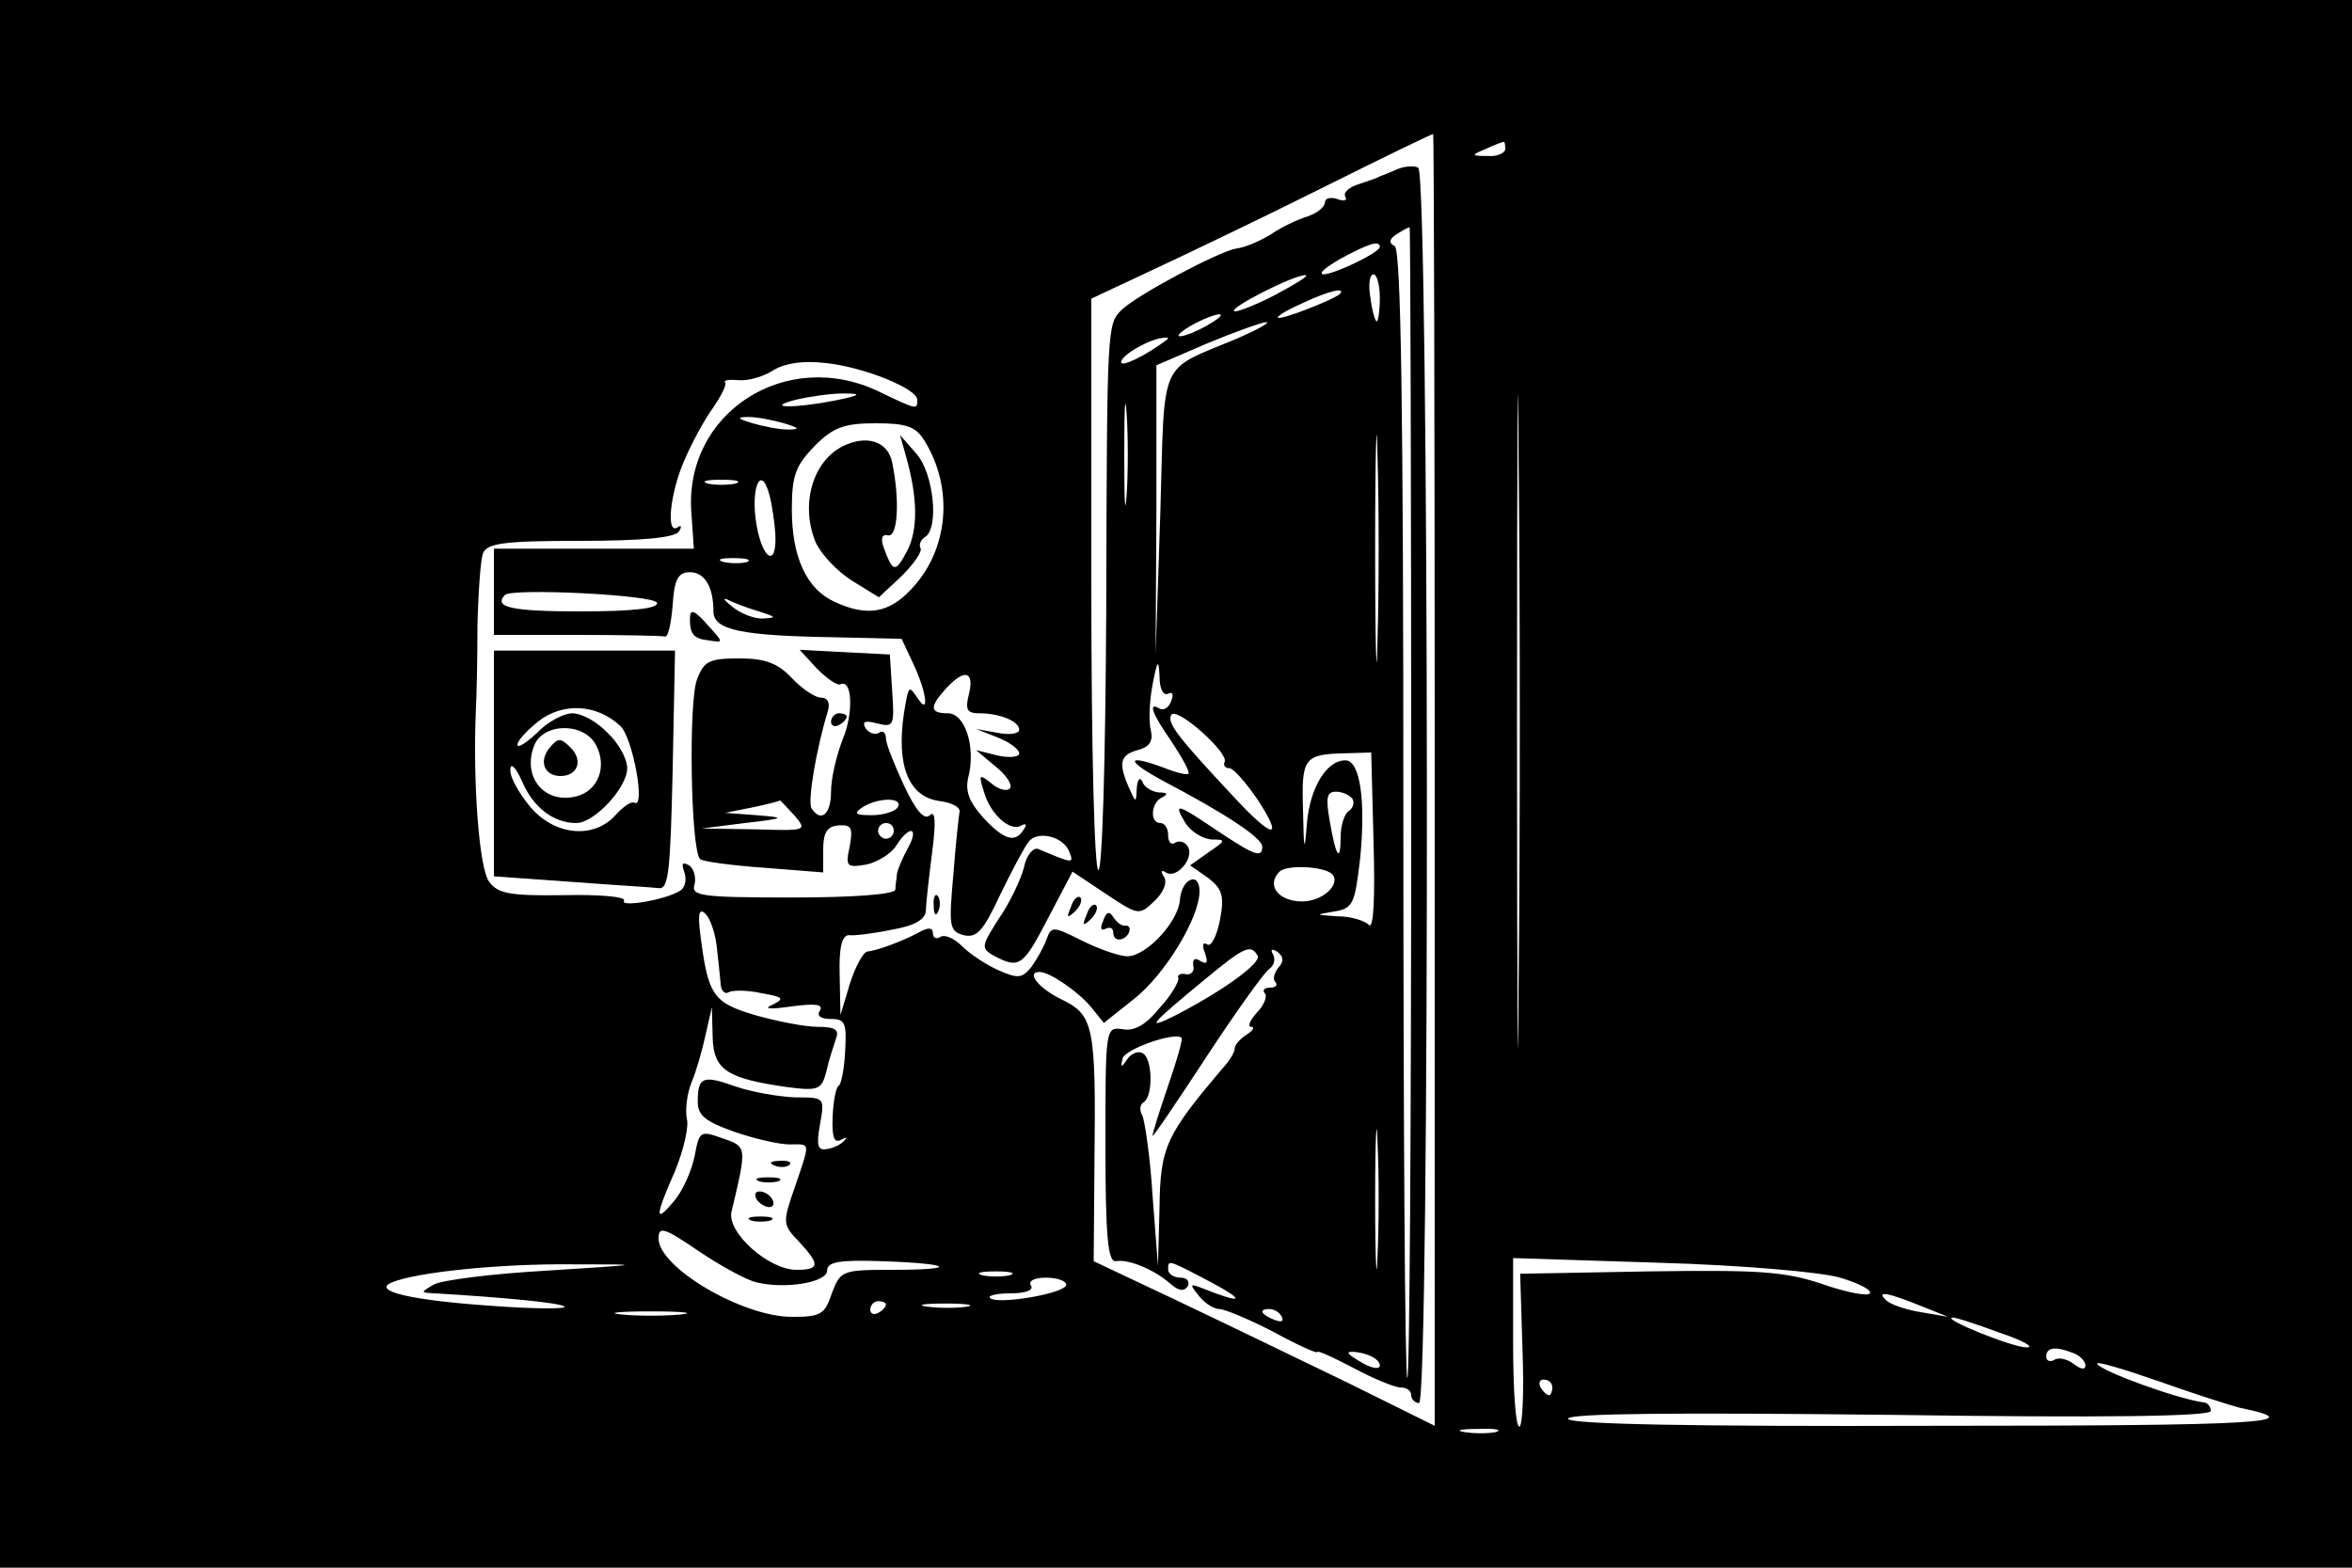
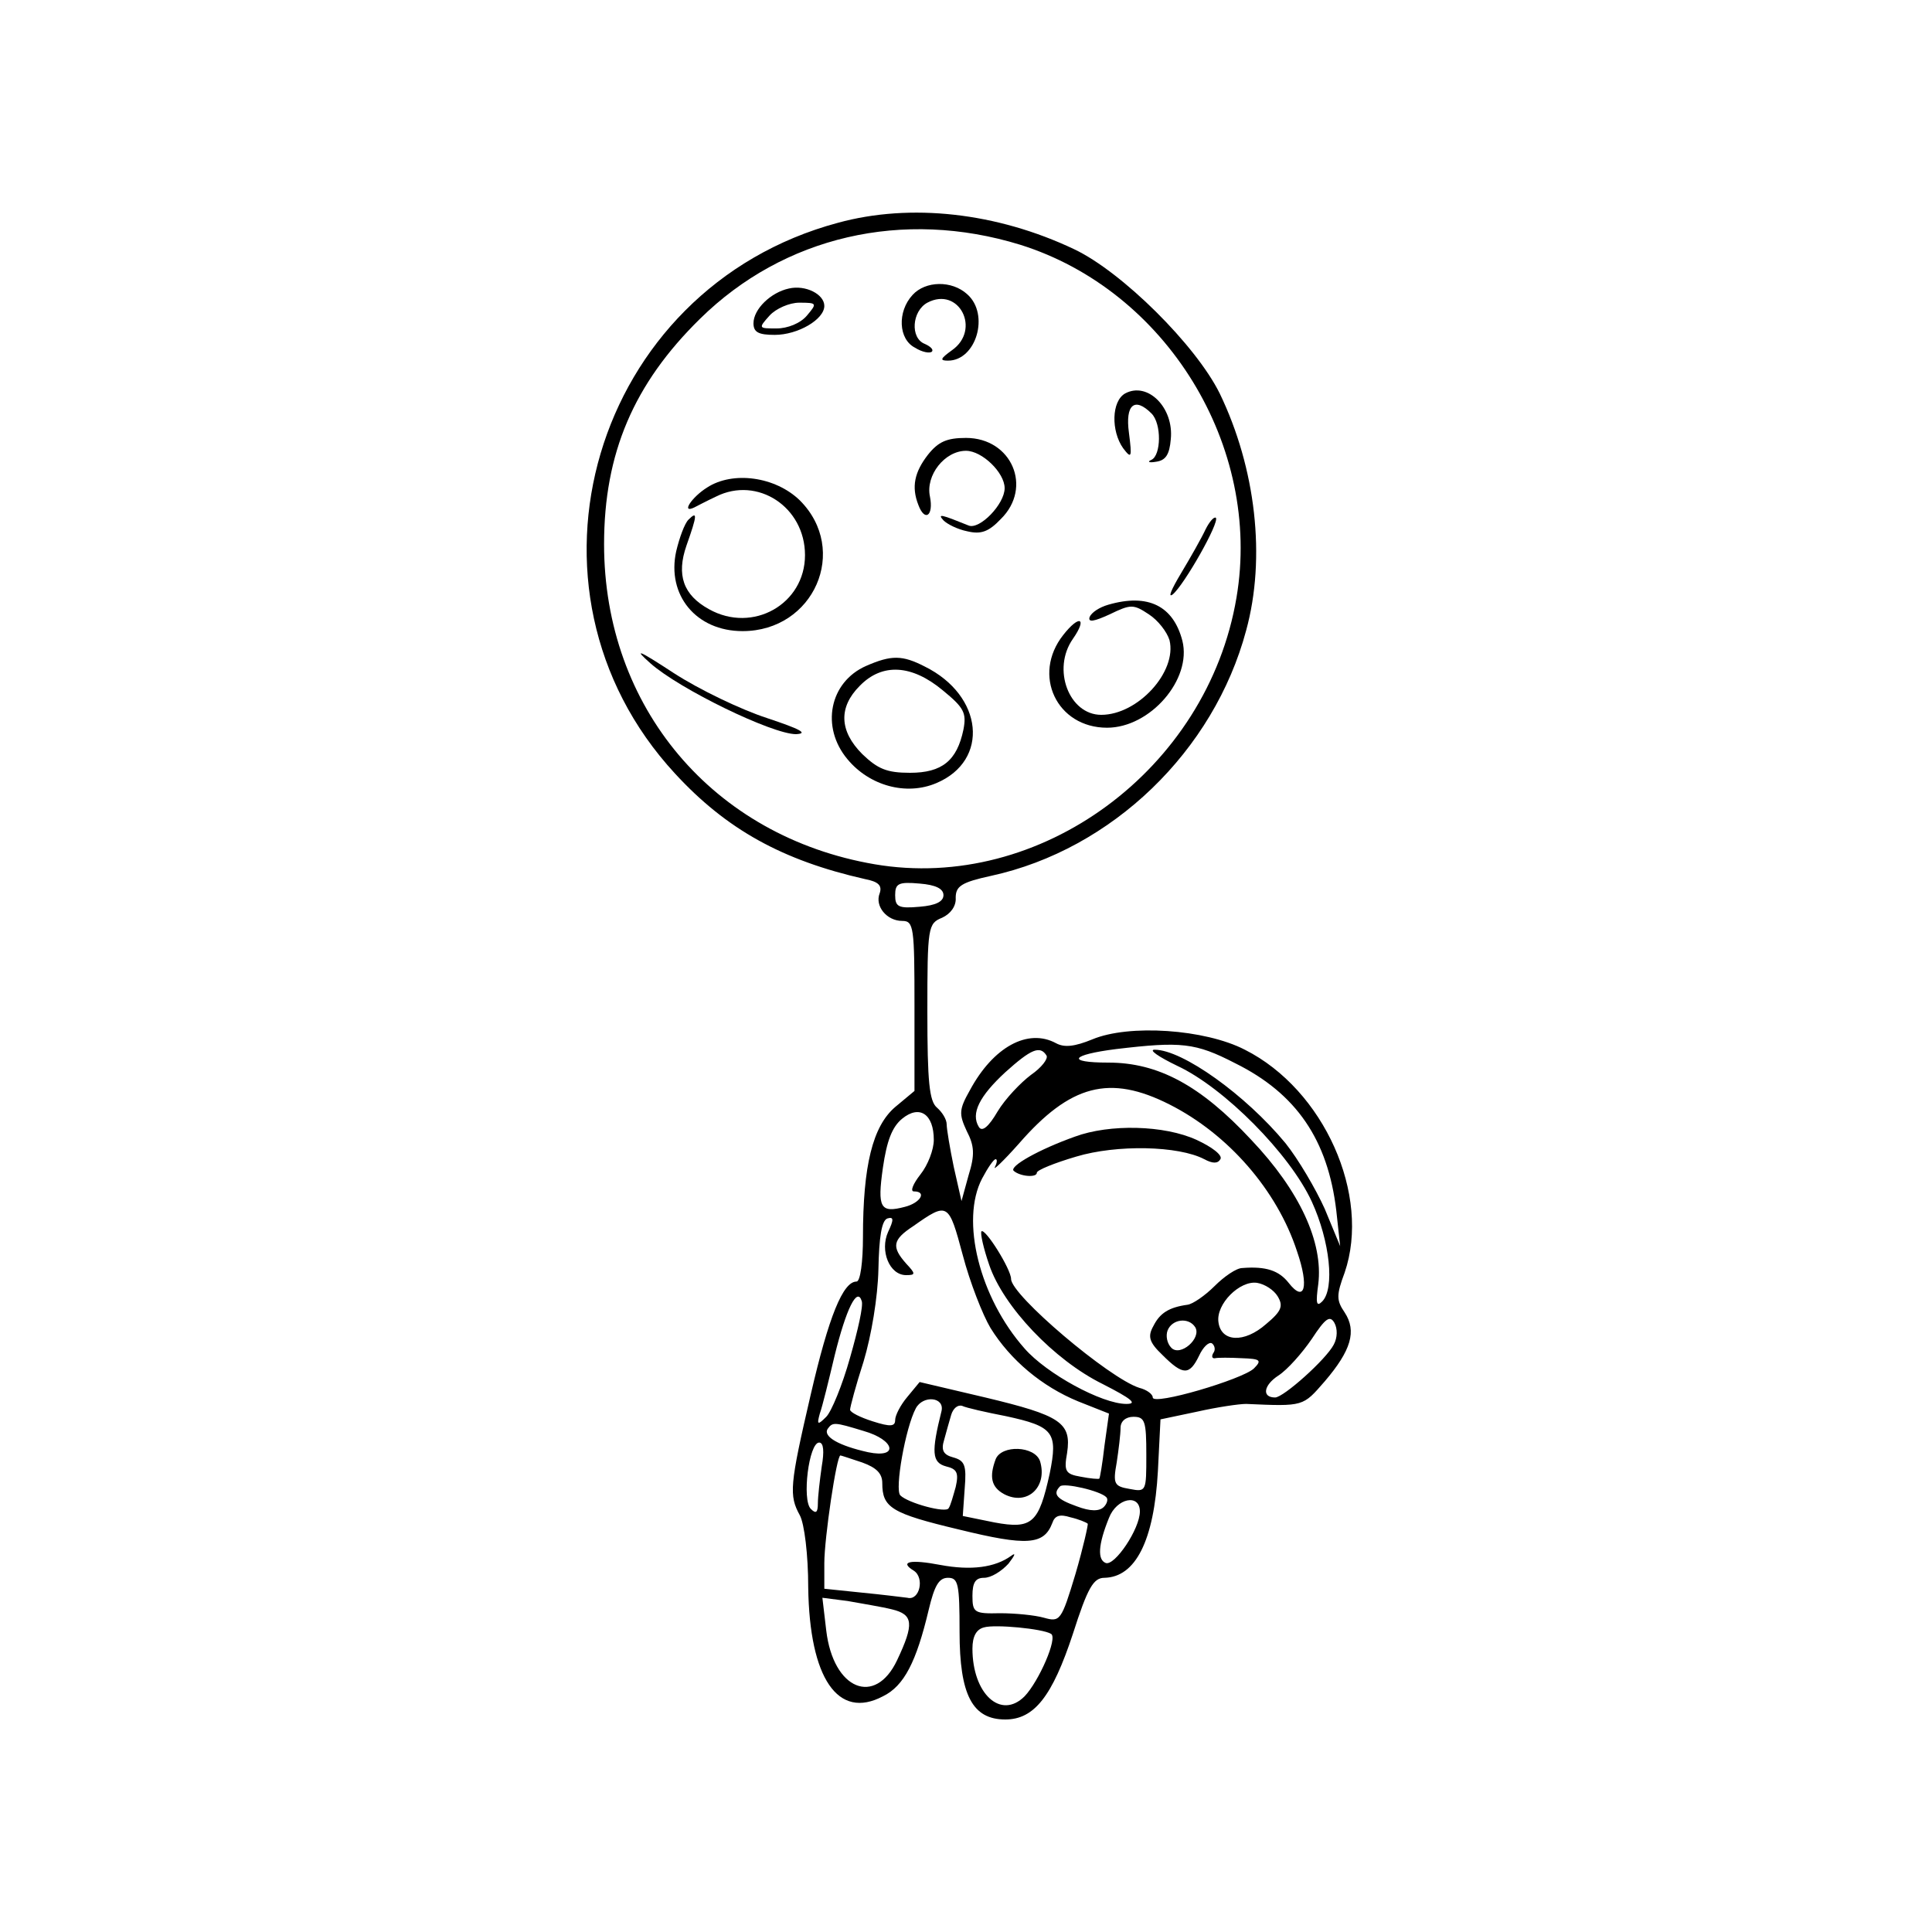
- <svg xmlns="http://www.w3.org/2000/svg" version="1.0" width="300pt" height="200pt" viewBox="0 0 300 200" preserveAspectRatio="xMidYMid meet">
-   <g transform="translate(0,200) scale(0.1,-0.1)" fill="#000000" stroke="none">
-     <path d="M0 1000 l0 -1000 1500 0 1500 0 0 1000 0 1000 -1500 0 -1500 0 0 -1000z m1830 6 l0 -825 -107 53 c-60 29 -157 76 -218 105 l-110 52 1 127 c2 174 -1 187 -42 207 -29 14 -46 35 -28 35 13 0 49 -25 65 -44 l17 -21 39 31 c39 31 83 103 83 137 0 26 -23 16 -25 -11 -2 -28 -43 -72 -67 -72 -10 0 -36 9 -58 20 -36 18 -39 19 -45 2 -3 -9 -12 -25 -19 -35 -12 -15 -17 -16 -42 -5 -16 7 -37 21 -47 31 -10 10 -22 15 -27 12 -6 -4 -10 -1 -10 4 0 8 -6 8 -17 2 -22 -12 -55 -24 -67 -25 -5 -1 -15 -19 -22 -41 l-12 -40 -1 51 c-1 36 3 51 12 51 6 -1 31 2 55 7 29 5 42 13 43 24 0 10 4 43 8 75 5 38 4 54 -3 47 -7 -7 -18 6 -33 38 -12 26 -23 53 -23 60 0 7 -4 11 -9 7 -5 -3 -13 0 -17 6 -5 9 0 10 15 6 21 -5 22 -3 19 41 l-3 47 -58 3 -57 3 22 -24 c13 -13 26 -22 30 -20 15 7 17 -36 3 -70 -8 -20 -15 -50 -15 -67 0 -29 -13 -40 -25 -21 -5 9 6 75 21 124 3 10 0 17 -9 17 -7 0 -24 11 -37 25 -18 19 -34 25 -67 25 -38 0 -45 -3 -54 -27 -11 -28 -8 -218 4 -229 3 -3 39 -8 81 -11 l76 -6 0 29 c0 22 5 30 20 31 16 1 18 -3 14 -26 -6 -27 -4 -28 21 -24 14 3 32 14 38 24 17 27 30 24 15 -3 -7 -13 -13 -27 -14 -33 0 -5 -2 -14 -2 -20 -1 -6 -53 -10 -132 -10 -117 0 -129 2 -124 17 2 9 -1 20 -7 24 -9 5 -10 2 -6 -9 3 -9 1 -19 -5 -23 -18 -12 -78 -22 -72 -13 3 5 -32 8 -77 7 -69 -1 -84 2 -95 17 -13 17 -21 127 -17 220 1 17 2 65 2 107 1 42 4 84 7 92 5 13 27 16 124 16 79 0 121 4 126 12 4 6 3 9 -2 5 -15 -9 -9 45 9 86 9 21 25 51 36 66 11 16 18 30 16 33 -3 3 5 4 18 3 12 -1 32 5 44 13 15 9 38 12 65 9 50 -5 118 -33 118 -47 0 -13 0 -13 -48 10 -119 58 -251 -27 -240 -156 l3 -44 -127 0 -128 0 0 -55 0 -55 105 0 c58 0 108 -1 113 -2 4 -2 8 16 10 40 2 33 7 42 22 42 19 0 30 -19 30 -50 0 -24 36 -31 154 -33 l86 -2 15 -32 c17 -36 21 -68 5 -43 -11 16 -11 16 -17 -20 -10 -67 6 -107 46 -112 14 -2 25 -7 25 -13 -1 -5 -5 -42 -8 -81 -6 -66 -5 -72 13 -77 17 -4 25 5 47 52 15 31 31 61 36 67 11 15 45 7 52 -13 6 -15 5 -15 -40 4 -6 2 -15 -8 -18 -24 -4 -15 -18 -45 -32 -65 -23 -36 -23 -38 -5 -48 31 -16 36 -13 68 49 l31 59 42 -28 c42 -28 43 -28 62 -10 12 11 17 24 13 31 -5 7 -4 10 2 6 14 -9 37 19 28 33 -3 6 -11 8 -16 5 -5 -4 -9 1 -9 9 0 9 -4 16 -10 16 -14 0 -12 27 3 33 7 4 6 6 -5 6 -9 1 -19 7 -21 14 -3 6 -6 3 -7 -8 -1 -20 -1 -20 -10 0 -14 32 -11 42 11 48 15 4 20 11 17 25 -3 10 -2 37 2 58 6 32 8 34 9 11 0 -16 5 -25 11 -22 6 3 7 -1 4 -9 -3 -9 -10 -13 -15 -10 -15 9 -10 -6 16 -43 13 -20 23 -38 21 -40 -2 -2 -15 1 -30 7 -51 19 -51 10 -1 -17 78 -41 125 -72 125 -83 0 -15 -9 -12 -57 20 -52 35 -57 37 -41 10 7 -11 22 -20 33 -21 19 0 19 -1 -3 -16 l-24 -17 23 -16 c18 -14 21 -23 15 -54 -4 -20 -11 -34 -16 -31 -6 4 -7 -1 -3 -11 4 -12 3 -15 -6 -10 -7 5 -10 2 -9 -6 2 -7 -3 -12 -9 -11 -7 2 -12 -1 -10 -5 1 -4 -9 -22 -24 -38 -17 -21 -32 -30 -47 -27 -22 3 -22 2 -22 -148 0 -114 3 -149 13 -148 16 3 48 -10 69 -28 11 -10 18 -11 23 -4 3 6 -1 11 -9 11 -9 0 -16 5 -16 10 0 13 -2 14 55 -16 45 -24 40 -28 -10 -8 -18 7 -18 6 -6 -9 7 -9 19 -17 26 -17 7 0 38 -13 69 -29 31 -17 56 -28 56 -26 0 3 21 -7 46 -20 26 -14 53 -25 60 -25 8 0 14 -4 14 -10 0 -5 5 -10 10 -10 14 0 13 1567 -1 1576 -5 3 -18 2 -27 -2 -9 -4 -19 -8 -22 -9 -3 -2 -15 -6 -27 -10 -13 -4 -20 -11 -17 -16 3 -5 -2 -6 -10 -3 -9 3 -16 1 -16 -4 0 -6 -10 -14 -22 -18 -13 -4 -34 -14 -47 -23 -13 -8 -33 -17 -44 -18 -23 -4 -126 -59 -146 -78 -19 -19 -19 -17 -20 -387 -1 -190 -5 -328 -10 -328 -5 0 -9 152 -9 364 l0 365 81 38 c45 21 143 68 217 105 74 37 136 67 138 67 1 1 2 -370 2 -823z m90 804 c0 -5 -10 -10 -22 -9 -22 0 -22 1 -3 9 11 5 21 9 23 9 1 1 2 -3 2 -9z m17 -1068 c-1 -185 -2 -33 -2 338 0 371 1 523 2 337 2 -185 2 -489 0 -675z m-137 231 c0 -405 -2 -734 -5 -731 -3 3 -5 327 -5 721 0 516 -3 718 -11 723 -8 4 -7 9 2 15 8 5 15 9 17 9 1 0 2 -331 2 -737z m-40 712 c0 -7 -58 -35 -72 -35 -7 1 3 9 22 20 35 19 50 24 50 15z m-133 -61 c-27 -14 -51 -23 -53 -21 -5 5 76 46 91 46 6 0 -12 -11 -38 -25z m133 -4 c0 -16 -2 -30 -4 -30 -2 0 -6 14 -8 30 -3 17 -1 30 4 30 4 0 8 -13 8 -30z m-51 5 c-9 -8 -79 -35 -79 -30 0 3 15 11 33 19 32 15 54 20 46 11z m-169 -40 c-14 -8 -29 -14 -35 -14 -5 0 1 6 15 14 14 8 30 14 35 14 6 0 -1 -6 -15 -14z m40 -16 c-104 -44 -94 -21 -100 -224 l-6 -180 1 185 0 184 65 28 c36 15 70 27 75 27 6 0 -10 -9 -35 -20z m-91 -2 c-28 -21 -59 -36 -59 -29 0 9 37 30 54 31 5 1 7 0 5 -2z m268 -384 c-1 -65 -3 -12 -3 117 0 129 2 182 3 118 2 -65 2 -171 0 -235z m-320 185 c-2 -29 -3 -6 -3 52 0 58 1 81 3 53 2 -29 2 -77 0 -105z m-372 121 c-51 -10 -92 -10 -50 1 17 4 44 8 60 8 25 0 24 -2 -10 -9z m-65 -29 c20 -6 21 -8 5 -8 -11 0 -31 4 -45 8 -20 6 -21 8 -5 8 11 0 31 -4 45 -8z m179 -22 c38 -61 31 -140 -17 -190 -28 -30 -56 -35 -97 -16 -36 16 -55 57 -55 118 0 44 5 56 29 81 24 24 38 29 78 29 39 0 51 -4 62 -22z m-241 -55 c-10 -2 -26 -2 -35 0 -10 3 -2 5 17 5 19 0 27 -2 18 -5z m51 -65 c2 -42 -16 -33 -24 12 -8 46 5 79 16 40 4 -14 7 -37 8 -52z m-36 -35 c-7 -2 -21 -2 -30 0 -10 3 -4 5 12 5 17 0 24 -2 18 -5z m-115 -52 c2 -7 -29 -11 -97 -11 -88 0 -112 5 -97 21 10 9 191 0 194 -10z m130 -11 c22 -7 23 -8 6 -9 -11 -1 -29 6 -40 15 -10 8 -13 12 -6 9 8 -4 26 -11 40 -15z m268 -105 c-5 -20 -3 -25 13 -25 26 0 51 -10 51 -21 0 -5 -12 -7 -27 -4 l-28 5 28 -11 c15 -6 27 -15 27 -20 0 -5 -12 -6 -27 -3 l-28 7 25 -21 c14 -11 22 -24 18 -28 -4 -4 -15 -1 -24 7 -15 12 -16 11 -9 -11 8 -29 34 -52 48 -43 6 3 7 1 3 -5 -11 -18 -25 -14 -52 15 -18 20 -23 34 -19 51 10 39 -4 82 -26 82 -23 0 -24 8 -2 32 23 25 36 22 29 -7z m326 -87 c-2 -5 1 -8 6 -8 5 0 21 -18 36 -40 34 -52 20 -51 -30 3 -72 77 -86 95 -80 105 7 11 74 -49 68 -60z m190 -103 c2 -72 0 -111 -6 -105 -6 6 -24 11 -40 11 -29 2 -29 2 -5 6 25 4 27 9 34 69 7 72 0 124 -19 124 -24 0 -45 -35 -49 -80 -3 -39 -4 -37 -5 17 -2 66 1 71 55 72 l32 1 3 -115z m-27 56 c3 -5 1 -12 -5 -16 -5 -3 -10 -18 -10 -32 0 -35 -6 -27 -14 20 -5 29 -4 37 8 37 8 0 17 -4 21 -9z m-712 -21 c17 -20 16 -20 -51 -18 l-67 1 55 7 c52 6 53 7 15 10 l-40 3 35 7 c19 4 35 8 35 9 0 0 8 -8 18 -19z m132 10 c-3 -5 -18 -10 -33 -10 -21 0 -24 2 -12 10 20 13 53 13 45 0z m-5 -30 c0 -5 -4 -10 -10 -10 -5 0 -10 5 -10 10 0 6 5 10 10 10 6 0 10 -4 10 -10z m559 -55 c12 -13 -12 -35 -38 -35 -31 0 -46 21 -29 38 9 9 56 7 67 -3z m-785 -91 c2 -16 4 -37 5 -47 0 -10 5 -16 10 -13 5 3 24 3 42 -1 29 -5 30 -7 14 -15 -12 -5 -3 -6 24 -2 31 4 41 3 37 -5 -5 -7 1 -11 14 -11 18 0 20 -5 18 -41 -1 -22 -5 -42 -8 -44 -4 -2 -7 -20 -8 -40 -1 -26 2 -34 11 -29 7 4 8 3 4 -1 -4 -5 -14 -10 -23 -11 -11 -2 -13 5 -8 32 6 34 6 34 -32 34 -22 1 -56 7 -76 14 -42 15 -48 12 -48 -20 0 -17 10 -25 47 -38 26 -9 57 -16 70 -16 27 0 27 5 7 -54 -16 -46 -16 -48 5 -70 27 -29 27 -36 -3 -36 -36 0 -89 48 -83 74 20 84 20 83 -12 94 -28 10 -29 9 -35 -23 -4 -19 -15 -44 -26 -57 -25 -30 -25 -21 1 38 11 27 18 57 15 67 -2 11 0 31 6 46 6 14 14 42 18 61 l8 35 1 -38 c1 -42 18 -53 96 -64 39 -5 43 -3 49 20 3 14 9 32 12 41 5 12 0 16 -23 16 -16 0 -52 7 -80 15 -54 16 -60 25 -70 105 -3 25 -1 32 7 24 6 -6 12 -24 14 -40z m690 -13 c6 -9 -44 -45 -104 -76 -40 -20 -34 -13 35 44 52 43 60 47 69 32z m27 -15 c-6 -7 -8 -16 -4 -19 3 -4 0 -7 -7 -7 -7 0 -10 -3 -7 -7 4 -3 0 -15 -10 -25 -9 -10 -12 -18 -7 -18 5 0 2 -5 -6 -10 -8 -5 -15 -13 -15 -17 0 -5 -6 -15 -13 -23 -75 -88 -82 -103 -83 -180 l-2 -75 -7 91 c-3 49 -10 95 -13 101 -4 7 -3 14 2 17 12 8 11 55 -1 62 -6 4 -15 0 -20 -7 -8 -12 -9 -11 -6 1 4 12 67 34 75 26 2 -2 -6 -29 -17 -61 -11 -32 -20 -61 -20 -64 0 -3 31 43 69 101 38 58 74 108 80 112 6 4 8 12 5 18 -4 7 -2 8 5 4 8 -6 9 -12 2 -20z m126 -368 c-1 -40 -3 -8 -3 72 0 80 2 112 3 73 2 -40 2 -106 0 -145z m-792 -34 c37 -9 90 0 90 15 0 11 15 14 70 12 90 -3 99 -11 13 -11 -64 0 -66 -1 -77 -30 -9 -27 -14 -30 -51 -30 -63 0 -170 63 -170 100 0 16 7 14 51 -16 28 -19 61 -37 74 -40z m1382 6 c24 -7 41 -16 38 -20 -2 -4 -30 1 -61 12 -48 16 -80 18 -221 16 l-164 -3 3 -98 c2 -53 0 -97 -4 -97 -5 0 -8 48 -8 108 l0 107 187 -6 c105 -3 207 -12 230 -19z m-1649 9 c-70 -4 -135 -12 -145 -18 -17 -10 -17 -10 2 -11 84 -5 161 -12 165 -17 3 -3 -39 -3 -92 1 -103 7 -155 19 -128 30 31 13 138 24 230 23 94 0 93 0 -32 -8z m590 -6 c-10 -2 -26 -2 -35 0 -10 3 -2 5 17 5 19 0 27 -2 18 -5z m72 -12 c0 -11 -88 -26 -97 -17 -4 3 8 6 26 6 19 0 30 4 26 10 -4 6 5 10 19 10 14 0 26 -4 26 -9z m1090 -27 l35 -14 -35 6 c-19 3 -39 10 -44 15 -14 13 2 10 44 -7z m-1320 2 c0 -3 -4 -8 -10 -11 -5 -3 -10 -1 -10 4 0 6 5 11 10 11 6 0 10 -2 10 -4z m103 -3 c-13 -2 -35 -2 -50 0 -16 2 -5 4 22 4 28 0 40 -2 28 -4z m-365 -10 c-21 -2 -55 -2 -75 0 -21 2 -4 4 37 4 41 0 58 -2 38 -4z m767 -3 c3 -6 -1 -7 -9 -4 -18 7 -21 14 -7 14 6 0 13 -4 16 -10z m915 -20 c30 -10 46 -19 35 -19 -18 0 -107 36 -95 38 3 1 30 -8 60 -19z m-790 -42 c0 -5 -9 -4 -20 2 -11 6 -20 12 -20 14 0 2 9 2 20 -1 11 -3 20 -9 20 -15z m884 16 c9 -3 16 -11 16 -16 0 -6 -6 -5 -15 2 -8 6 -19 9 -25 5 -5 -3 -10 -1 -10 4 0 12 11 14 34 5z m213 -70 c92 -19 32 -23 -394 -23 -303 -1 -463 2 -463 9 0 7 140 8 410 5 276 -4 410 -2 410 5 0 5 -4 11 -10 11 -31 4 -129 39 -135 49 -2 4 32 -6 78 -22 45 -16 92 -31 104 -34z m-877 26 c0 -5 -2 -10 -4 -10 -3 0 -8 5 -11 10 -3 6 -1 10 4 10 6 0 11 -4 11 -10z m-72 -57 c-10 -2 -28 -2 -40 0 -13 2 -5 4 17 4 22 1 32 -1 23 -4z" />
-     <path d="M880 1210 c0 -19 5 -25 24 -27 19 -3 19 -3 1 17 -20 23 -25 24 -25 10z" />
-     <path d="M630 1026 l0 -144 98 -7 c53 -4 104 -7 112 -8 13 -2 15 22 18 151 l3 152 -116 0 -115 0 0 -144z m161 48 c16 -14 33 -107 18 -98 -4 2 -14 -5 -24 -16 -28 -31 -78 -26 -109 11 -14 17 -26 38 -25 47 0 10 7 3 15 -15 14 -33 40 -53 69 -53 23 0 65 45 65 70 0 12 -11 32 -25 45 -13 14 -33 25 -45 25 -11 0 -32 -11 -45 -25 -14 -13 -25 -20 -25 -15 0 5 12 18 27 30 31 24 74 22 104 -6z m-31 -24 c15 -28 3 -59 -25 -66 -40 -10 -69 24 -54 64 11 30 63 31 79 2z" />
-     <path d="M701 1046 c-14 -17 -7 -36 14 -36 22 0 29 20 13 36 -13 13 -16 13 -27 0z" />
-     <path d="M1060 1079 c0 -5 5 -7 10 -4 6 3 10 8 10 11 0 2 -4 4 -10 4 -5 0 -10 -5 -10 -11z" />
-     <path d="M1191 844 c0 -11 3 -14 6 -6 3 7 2 16 -1 19 -3 4 -6 -2 -5 -13z" />
-     <path d="M1366 843 c-6 -14 -5 -15 5 -6 7 7 10 15 7 18 -3 3 -9 -2 -12 -12z" />
-     <path d="M1386 833 c-6 -14 -5 -15 5 -6 7 7 10 15 7 18 -3 3 -9 -2 -12 -12z" />
-     <path d="M1407 825 c-4 -9 -3 -13 3 -10 6 3 10 1 10 -5 0 -7 5 -10 11 -8 11 4 14 19 3 17 -4 0 -10 5 -14 11 -5 8 -9 7 -13 -5z" />
-     <path d="M1080 1433 c-42 -17 -60 -74 -40 -124 7 -16 28 -38 47 -50 l34 -21 29 27 c16 16 27 32 24 36 -2 4 0 10 6 14 18 11 11 81 -11 106 l-21 24 7 -25 c16 -55 16 -96 2 -123 -15 -28 -18 -28 -30 5 -4 11 -2 17 6 15 12 -2 15 44 5 93 -5 25 -29 35 -58 23z" />
-     <path d="M988 513 c7 -3 16 -2 19 1 4 3 -2 6 -13 5 -11 0 -14 -3 -6 -6z" />
-     <path d="M968 493 c6 -2 18 -2 25 0 6 3 1 5 -13 5 -14 0 -19 -2 -12 -5z" />
-     <path d="M965 470 c3 -5 11 -10 16 -10 6 0 7 5 4 10 -3 6 -11 10 -16 10 -6 0 -7 -4 -4 -10z" />
-     <path d="M958 443 c6 -2 18 -2 25 0 6 3 1 5 -13 5 -14 0 -19 -2 -12 -5z" />
+ <svg xmlns="http://www.w3.org/2000/svg" version="1.0" width="300pt" height="300pt" viewBox="0 0 300 300" preserveAspectRatio="xMidYMid meet">
+   <g transform="translate(0,300) scale(0.1,-0.1)" fill="#000000" stroke="none">
+     <path d="M1301 2654 c-380 -102 -518 -568 -253 -855 80 -87 167 -135 295 -164 21 -4 27 -10 23 -22 -8 -20 11 -43 35 -43 18 0 19 -10 19 -132 l0 -132 -30 -25 c-35 -30 -50 -91 -50 -202 0 -38 -4 -69 -10 -69 -21 0 -43 -54 -71 -175 -33 -142 -34 -157 -17 -188 7 -13 13 -61 13 -112 2 -141 46 -206 116 -169 33 16 52 54 71 134 9 38 16 50 30 50 16 0 18 -9 18 -84 0 -98 20 -136 71 -136 45 0 73 36 105 133 23 72 32 87 49 87 48 1 77 57 83 166 l4 80 57 12 c31 7 65 12 76 12 90 -4 88 -4 122 35 41 48 50 78 31 107 -13 19 -13 27 0 62 41 120 -32 284 -155 346 -62 32 -180 40 -237 16 -27 -11 -43 -13 -56 -6 -44 24 -98 -6 -134 -73 -17 -30 -17 -37 -5 -63 12 -23 13 -37 3 -69 l-11 -40 -12 53 c-6 29 -11 59 -11 66 0 8 -7 19 -15 26 -12 10 -15 40 -15 149 0 132 1 137 23 146 13 6 22 18 21 31 0 18 9 24 55 34 188 41 346 194 396 381 31 113 15 252 -41 368 -37 75 -152 189 -226 224 -120 57 -254 72 -367 41z m283 -34 c227 -71 376 -313 336 -548 -45 -267 -305 -458 -562 -414 -251 43 -420 244 -420 497 0 141 46 249 149 350 130 128 315 171 497 115z m-119 -1010 c0 -10 -12 -16 -37 -18 -33 -3 -38 0 -38 18 0 18 5 21 38 18 25 -2 37 -8 37 -18z m453 -261 c95 -47 144 -119 157 -229 l6 -55 -24 58 c-14 31 -41 77 -61 102 -62 75 -160 145 -203 145 -10 0 6 -11 35 -25 73 -34 175 -137 209 -211 28 -61 36 -135 16 -155 -9 -9 -10 -2 -6 27 8 65 -29 145 -104 224 -79 85 -145 120 -222 120 -66 0 -59 12 12 21 101 12 123 10 185 -22z m-293 12 c3 -5 -8 -19 -24 -30 -16 -12 -40 -37 -52 -57 -14 -24 -24 -32 -29 -24 -13 21 1 48 41 85 40 36 54 42 64 26z m191 -76 c91 -46 167 -133 198 -228 19 -55 12 -81 -13 -49 -15 19 -35 26 -72 23 -9 0 -28 -13 -43 -28 -15 -15 -34 -28 -42 -29 -29 -4 -43 -13 -53 -33 -9 -16 -7 -25 14 -45 32 -32 42 -32 57 -1 6 13 15 22 20 19 4 -3 6 -10 2 -15 -3 -5 -2 -9 3 -8 4 1 23 1 41 0 29 -1 32 -3 19 -16 -18 -17 -157 -58 -157 -45 0 5 -9 12 -21 15 -47 15 -199 144 -199 169 0 15 -40 79 -46 74 -2 -3 3 -26 12 -52 22 -65 101 -148 176 -185 45 -23 55 -31 37 -31 -38 0 -124 47 -158 86 -70 79 -100 199 -66 264 9 17 18 30 21 30 3 0 2 -6 -1 -12 -4 -7 13 9 37 36 80 92 141 108 234 61z m-366 -55 c0 -15 -9 -39 -21 -54 -11 -14 -16 -26 -10 -26 21 0 10 -18 -14 -24 -38 -10 -43 -2 -34 61 6 41 14 63 30 76 27 22 49 7 49 -33z m88 -292 c31 -50 80 -91 136 -114 l48 -19 -7 -50 c-3 -27 -7 -50 -8 -51 -1 -1 -14 0 -29 3 -24 4 -26 9 -21 37 7 47 -10 58 -127 86 l-102 24 -19 -23 c-11 -13 -19 -29 -19 -36 0 -10 -7 -11 -35 -2 -19 6 -35 14 -35 18 0 4 9 38 21 75 12 40 22 99 23 143 1 50 5 76 14 79 10 3 10 -2 1 -21 -13 -29 2 -67 28 -67 15 0 15 2 0 18 -23 26 -21 37 11 58 54 38 55 37 77 -45 11 -42 31 -93 43 -113z m446 49 c9 -15 6 -23 -18 -43 -34 -30 -70 -28 -74 3 -4 28 33 65 60 61 12 -2 26 -11 32 -21z m-664 -95 c-12 -43 -29 -84 -37 -92 -13 -13 -15 -13 -10 5 4 11 14 52 23 90 18 73 35 107 42 85 3 -7 -6 -46 -18 -88z m751 20 c-12 -23 -78 -82 -91 -82 -21 0 -18 19 5 34 14 9 37 35 52 57 21 32 28 37 35 25 5 -9 5 -23 -1 -34z m-215 27 c10 -17 -23 -46 -37 -32 -7 7 -9 19 -6 27 7 18 33 21 43 5z m-394 -130 c-16 -64 -15 -80 7 -86 17 -4 20 -10 15 -32 -4 -14 -8 -29 -11 -33 -4 -8 -63 8 -75 20 -9 9 8 105 24 135 11 21 45 18 40 -4z m100 -8 c74 -16 81 -25 68 -89 -17 -77 -27 -87 -86 -76 l-49 10 3 43 c3 36 0 43 -18 48 -15 4 -19 11 -14 27 3 11 8 29 11 39 3 10 10 16 17 14 6 -3 37 -10 68 -16z m218 -60 c0 -57 0 -58 -26 -53 -24 4 -26 8 -20 41 3 20 6 44 6 54 0 10 8 17 20 17 18 0 20 -7 20 -59z m-439 37 c49 -14 55 -43 7 -33 -45 10 -70 24 -63 36 8 11 10 11 56 -3z m-65 -55 c-3 -21 -6 -47 -6 -57 0 -15 -3 -17 -11 -9 -14 14 -3 103 13 103 7 0 8 -14 4 -37z m63 6 c22 -8 31 -17 31 -32 0 -38 14 -47 119 -72 106 -26 132 -24 145 10 4 12 12 14 28 9 13 -3 25 -8 27 -10 1 -1 -7 -37 -19 -78 -22 -73 -24 -75 -49 -68 -14 4 -45 7 -68 7 -40 -1 -43 1 -43 27 0 21 5 28 18 28 11 0 27 10 38 22 10 13 12 18 4 12 -25 -18 -62 -23 -110 -14 -47 9 -64 5 -41 -9 17 -11 9 -47 -10 -42 -8 1 -40 5 -71 8 l-58 6 0 40 c0 38 19 167 25 167 1 0 16 -5 34 -11z m379 -54 c3 -3 1 -10 -4 -15 -7 -7 -21 -7 -42 1 -31 11 -38 19 -26 31 6 6 63 -7 72 -17z m52 -22 c0 -27 -39 -85 -53 -80 -13 5 -12 28 5 70 12 31 48 38 48 10z m-385 -152 c33 -8 35 -22 8 -79 -34 -72 -99 -46 -110 46 l-6 51 39 -5 c22 -4 53 -9 69 -13z m247 -38 c11 -6 -19 -74 -41 -97 -37 -37 -81 4 -81 74 0 19 6 30 18 33 17 5 91 -2 104 -10z" />
+     <path d="M1225 2552 c-28 -6 -55 -32 -55 -54 0 -14 8 -18 33 -18 36 0 77 24 77 45 0 18 -29 33 -55 27z m28 -42 c-10 -12 -30 -20 -47 -20 -28 0 -29 0 -11 20 10 11 31 20 46 20 28 0 28 -1 12 -20z" />
+     <path d="M1417 2542 c-24 -26 -22 -69 4 -82 11 -7 23 -9 26 -6 3 3 -2 8 -11 12 -23 9 -20 51 4 64 49 26 84 -42 38 -74 -18 -13 -19 -16 -6 -16 44 0 65 72 30 103 -24 22 -65 21 -85 -1z" />
+     <path d="M1747 2389 c-21 -12 -22 -58 -3 -85 13 -17 14 -15 9 24 -6 44 9 56 35 30 16 -16 15 -65 0 -72 -7 -3 -4 -5 7 -3 15 2 21 11 23 35 5 49 -36 90 -71 71z" />
+     <path d="M1441 2294 c-21 -27 -26 -50 -15 -78 10 -27 24 -17 18 13 -7 33 23 71 56 71 25 0 60 -34 60 -58 0 -25 -39 -65 -56 -58 -42 17 -49 19 -39 8 6 -6 22 -14 37 -17 21 -5 33 -1 52 19 50 49 17 126 -54 126 -30 0 -43 -6 -59 -26z" />
+     <path d="M1098 2243 c-24 -15 -41 -41 -20 -31 4 2 19 10 34 17 64 32 138 -16 138 -91 0 -76 -81 -122 -149 -84 -40 22 -51 53 -35 99 17 48 17 54 3 40 -6 -6 -14 -28 -19 -49 -15 -68 31 -124 103 -124 111 0 166 126 89 203 -38 37 -104 46 -144 20z" />
+     <path d="M1872 2178 c-6 -13 -23 -43 -38 -68 -15 -25 -21 -39 -13 -33 18 15 73 112 67 119 -3 2 -10 -6 -16 -18z" />
+     <path d="M1721 2061 c-14 -4 -26 -12 -29 -19 -3 -9 7 -7 31 4 33 16 37 16 61 0 14 -9 28 -27 32 -40 12 -49 -49 -116 -106 -116 -50 0 -77 71 -44 118 23 33 10 38 -15 6 -49 -62 -10 -144 68 -144 67 0 132 75 117 135 -14 54 -53 74 -115 56z" />
+     <path d="M1010 1970 c45 -40 189 -110 226 -110 20 1 6 8 -45 25 -40 13 -105 44 -145 70 -55 36 -63 39 -36 15z" />
+     <path d="M1345 1966 c-57 -25 -71 -95 -29 -145 34 -41 91 -57 138 -37 83 35 73 136 -18 181 -35 18 -52 18 -91 1z m119 -38 c33 -27 37 -35 32 -61 -10 -48 -33 -67 -83 -67 -36 0 -50 6 -74 29 -36 36 -37 73 -4 106 35 36 81 33 129 -7z" />
+     <path d="M1669 1235 c-56 -20 -102 -46 -95 -53 10 -9 36 -11 36 -3 0 4 27 15 61 25 63 19 159 17 199 -4 13 -7 21 -7 25 0 4 6 -13 19 -37 30 -50 23 -135 25 -189 5z" />
+     <path d="M1546 734 c-10 -27 -7 -43 13 -54 36 -19 68 11 56 51 -8 24 -60 26 -69 3z" />
  </g>
</svg>
